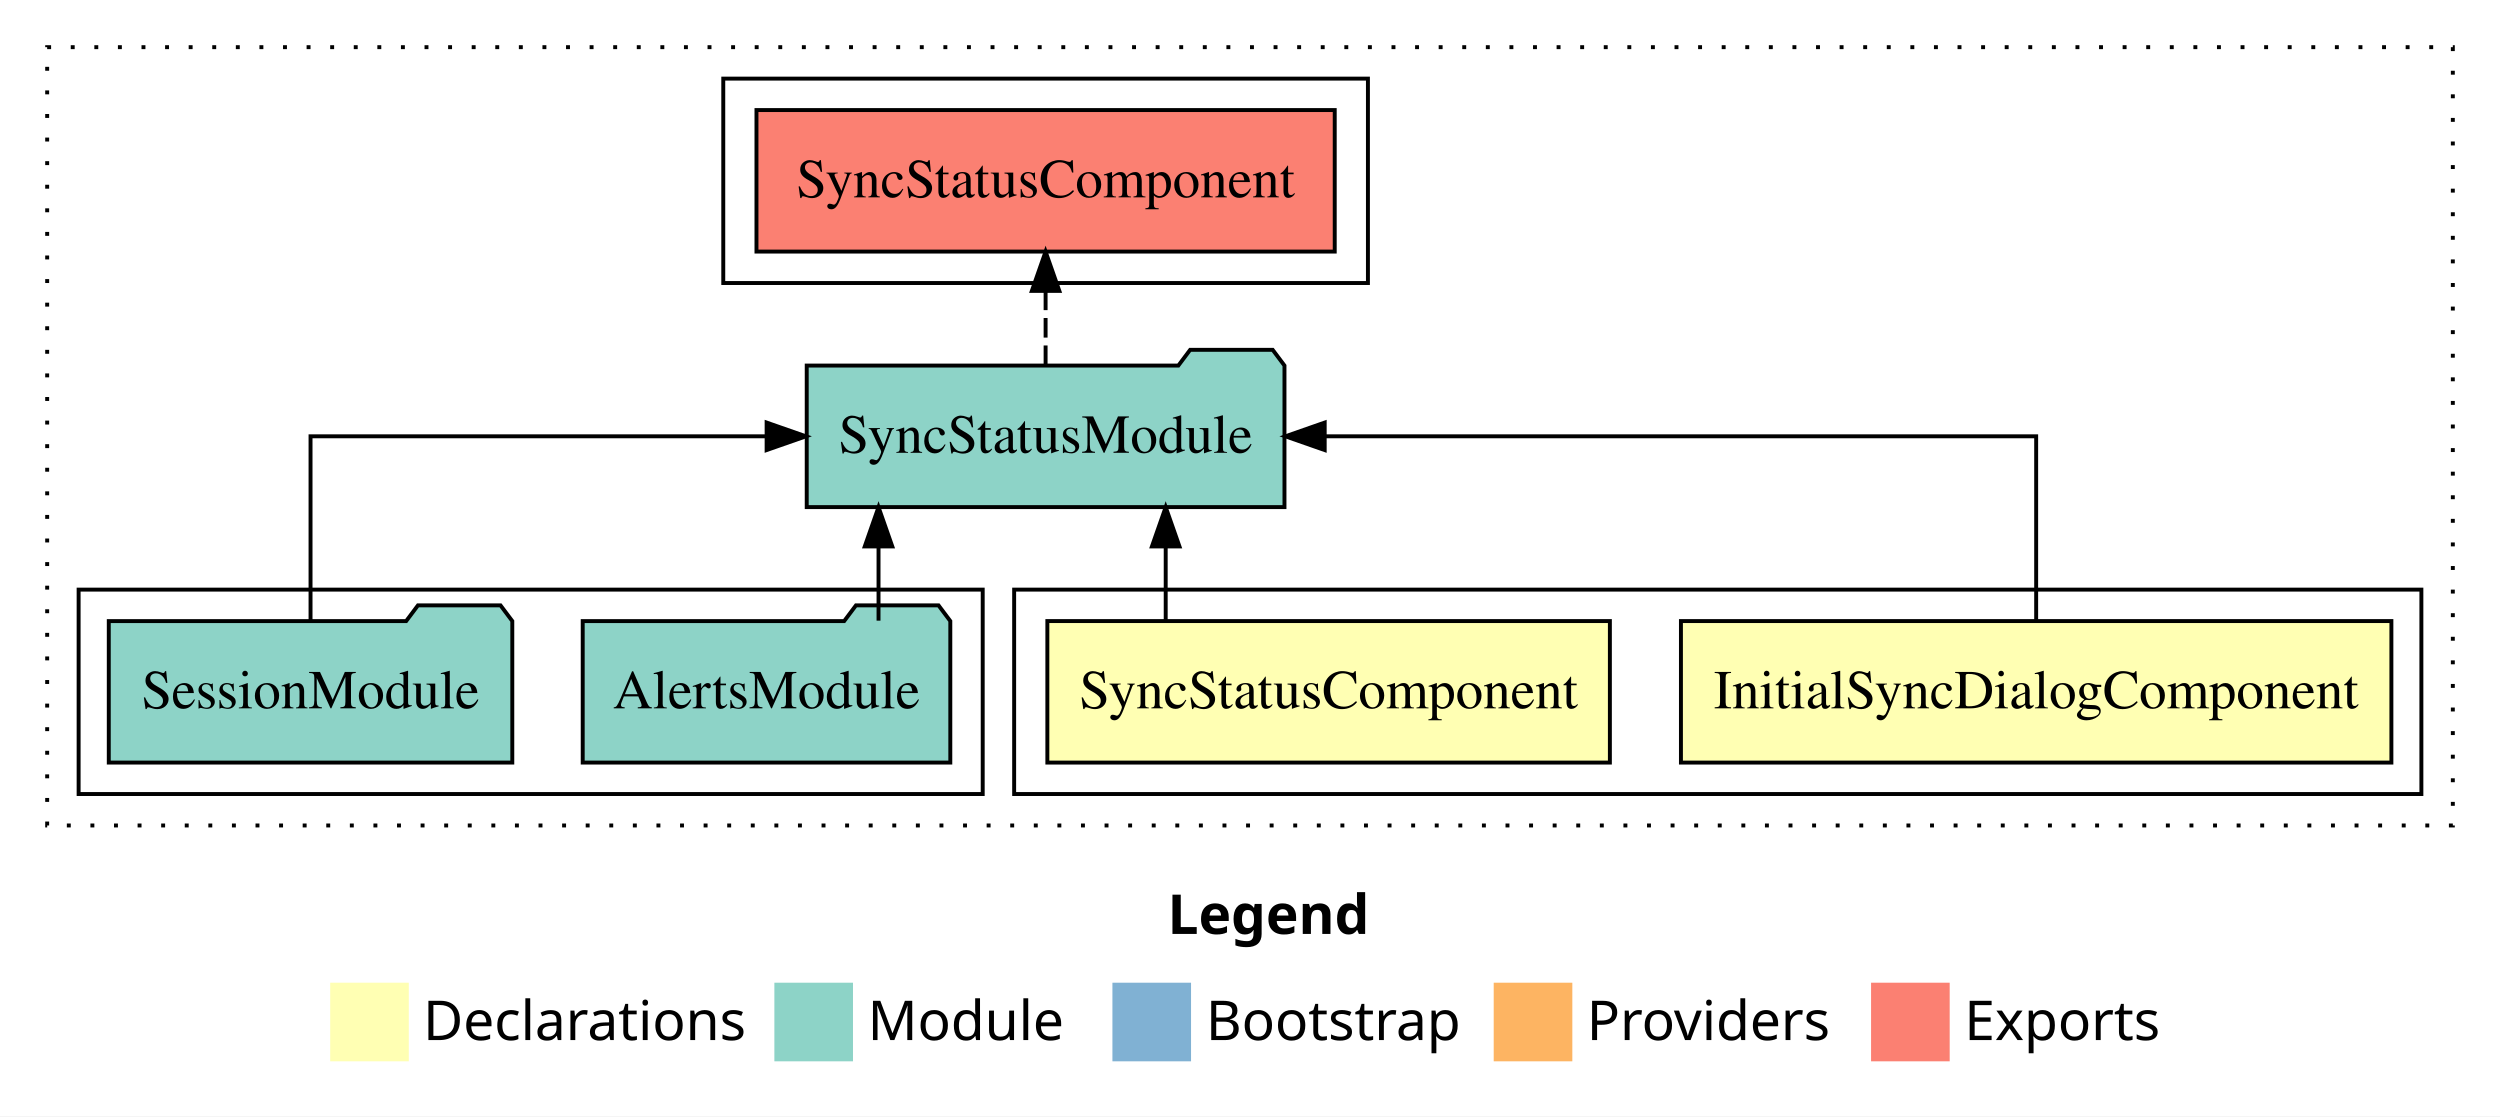
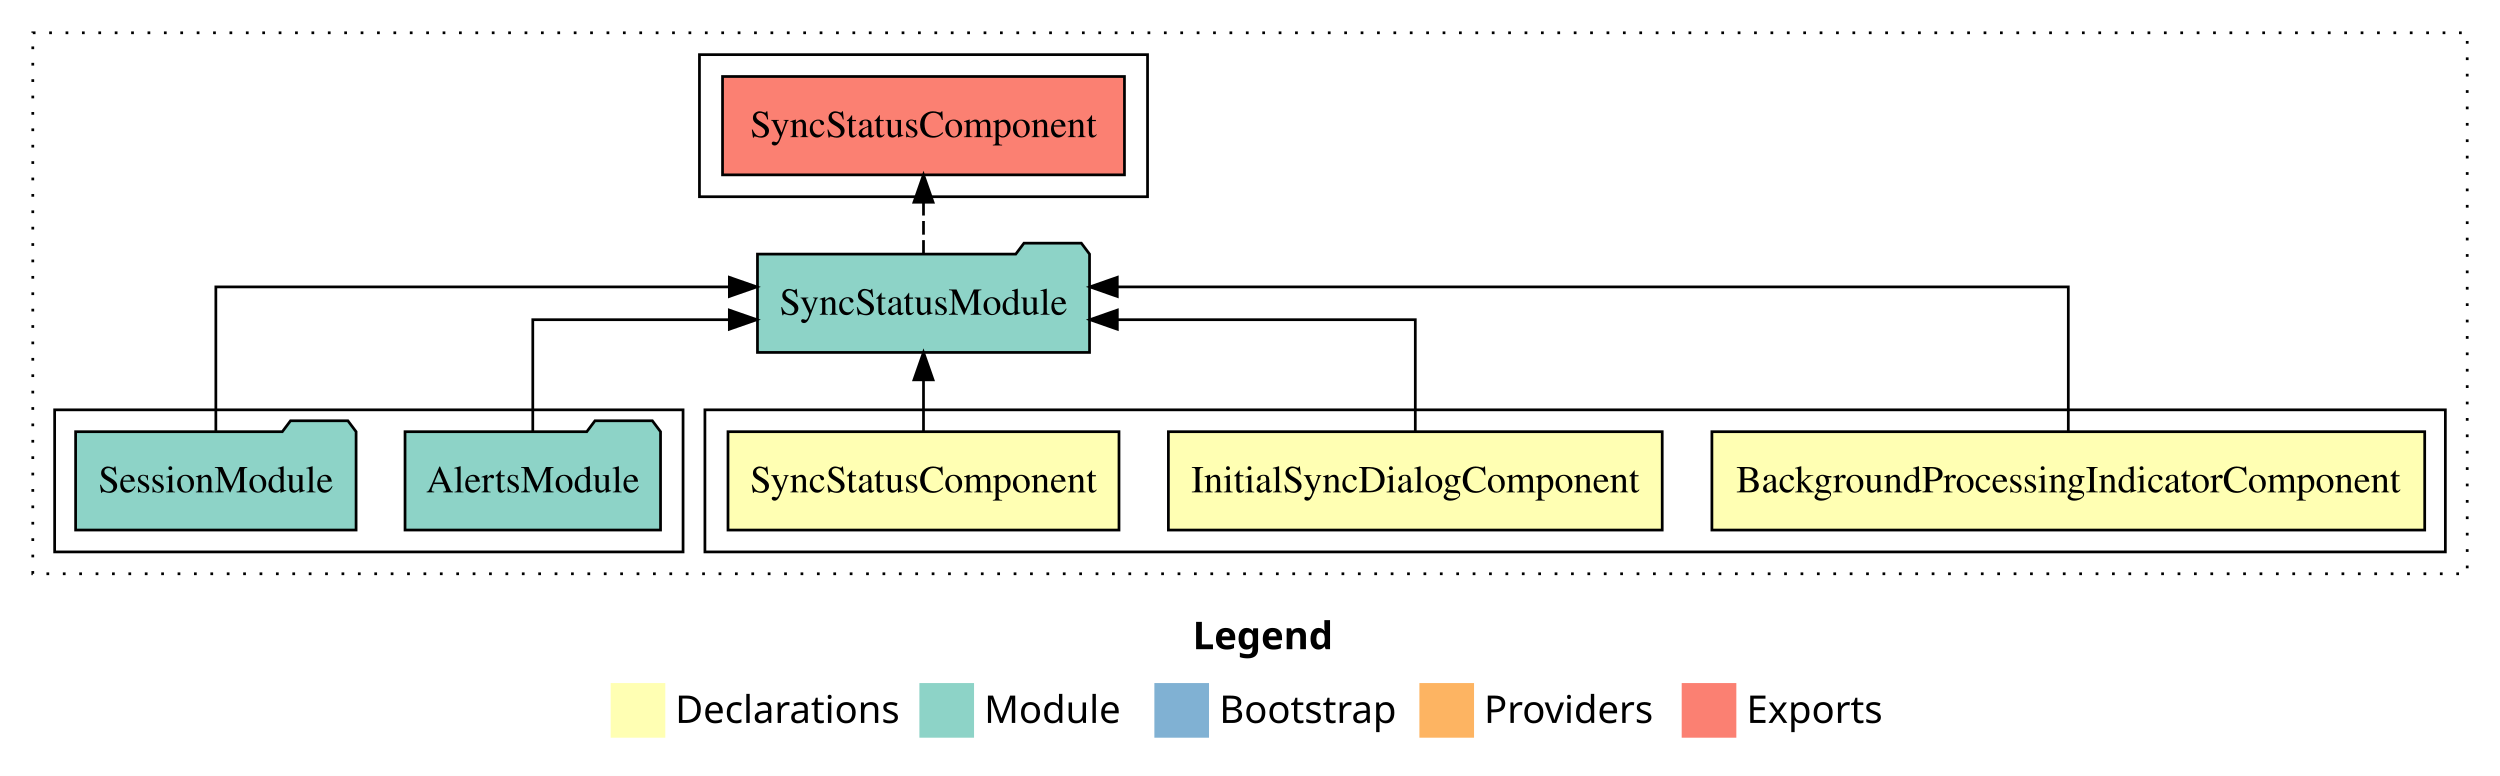
- <svg xmlns="http://www.w3.org/2000/svg" width="636pt" height="284pt" viewBox="0.00 0.00 636.00 284.00">
+ <svg xmlns="http://www.w3.org/2000/svg" width="915pt" height="284pt" viewBox="0.00 0.00 915.00 284.00">
  <g id="graph0" class="graph" transform="scale(1 1) rotate(0) translate(4 280)">
-     <polygon fill="#ffffff" stroke="transparent" points="-4,4 -4,-280 632,-280 632,4 -4,4" />
-     <text text-anchor="start" x="293.009" y="-42.4" font-family="sans-serif" font-weight="bold" font-size="14.00" fill="#000000">Legend</text>
-     <polygon fill="#ffffb3" stroke="transparent" points="80,-10 80,-30 100,-30 100,-10 80,-10" />
-     <text text-anchor="start" x="103.629" y="-15.4" font-family="sans-serif" font-size="14.00" fill="#000000">  Declarations</text>
-     <polygon fill="#8dd3c7" stroke="transparent" points="193,-10 193,-30 213,-30 213,-10 193,-10" />
-     <text text-anchor="start" x="216.725" y="-15.4" font-family="sans-serif" font-size="14.00" fill="#000000">  Module</text>
-     <polygon fill="#80b1d3" stroke="transparent" points="279,-10 279,-30 299,-30 299,-10 279,-10" />
-     <text text-anchor="start" x="302.781" y="-15.4" font-family="sans-serif" font-size="14.00" fill="#000000">  Bootstrap</text>
-     <polygon fill="#fdb462" stroke="transparent" points="376,-10 376,-30 396,-30 396,-10 376,-10" />
-     <text text-anchor="start" x="399.673" y="-15.4" font-family="sans-serif" font-size="14.00" fill="#000000">  Providers</text>
-     <polygon fill="#fb8072" stroke="transparent" points="472,-10 472,-30 492,-30 492,-10 472,-10" />
-     <text text-anchor="start" x="495.726" y="-15.4" font-family="sans-serif" font-size="14.00" fill="#000000">  Exports</text>
+     <polygon fill="#ffffff" stroke="transparent" points="-4,4 -4,-280 911,-280 911,4 -4,4" />
+     <text text-anchor="start" x="432.509" y="-42.4" font-family="sans-serif" font-weight="bold" font-size="14.00" fill="#000000">Legend</text>
+     <polygon fill="#ffffb3" stroke="transparent" points="219.5,-10 219.5,-30 239.5,-30 239.5,-10 219.5,-10" />
+     <text text-anchor="start" x="243.129" y="-15.4" font-family="sans-serif" font-size="14.00" fill="#000000">  Declarations</text>
+     <polygon fill="#8dd3c7" stroke="transparent" points="332.5,-10 332.5,-30 352.5,-30 352.5,-10 332.5,-10" />
+     <text text-anchor="start" x="356.225" y="-15.4" font-family="sans-serif" font-size="14.00" fill="#000000">  Module</text>
+     <polygon fill="#80b1d3" stroke="transparent" points="418.5,-10 418.5,-30 438.5,-30 438.5,-10 418.5,-10" />
+     <text text-anchor="start" x="442.281" y="-15.4" font-family="sans-serif" font-size="14.00" fill="#000000">  Bootstrap</text>
+     <polygon fill="#fdb462" stroke="transparent" points="515.5,-10 515.5,-30 535.5,-30 535.5,-10 515.5,-10" />
+     <text text-anchor="start" x="539.173" y="-15.4" font-family="sans-serif" font-size="14.00" fill="#000000">  Providers</text>
+     <polygon fill="#fb8072" stroke="transparent" points="611.5,-10 611.5,-30 631.5,-30 631.5,-10 611.5,-10" />
+     <text text-anchor="start" x="635.226" y="-15.4" font-family="sans-serif" font-size="14.00" fill="#000000">  Exports</text>
    <g id="clust1" class="cluster">
-       <polygon fill="none" stroke="#000000" stroke-dasharray="1,5" points="8,-70 8,-268 620,-268 620,-70 8,-70" />
+       <polygon fill="none" stroke="#000000" stroke-dasharray="1,5" points="8,-70 8,-268 899,-268 899,-70 8,-70" />
    </g>
    <g id="clust2" class="cluster">
-       <polygon fill="none" stroke="#000000" points="254,-78 254,-130 612,-130 612,-78 254,-78" />
+       <polygon fill="none" stroke="#000000" points="254,-78 254,-130 891,-130 891,-78 254,-78" />
    </g>
-     <g id="clust5" class="cluster">
+     <g id="clust6" class="cluster">
      <polygon fill="none" stroke="#000000" points="16,-78 16,-130 246,-130 246,-78 16,-78" />
    </g>
-     <g id="clust6" class="cluster">
-       <polygon fill="none" stroke="#000000" points="180,-208 180,-260 344,-260 344,-208 180,-208" />
+     <g id="clust7" class="cluster">
+       <polygon fill="none" stroke="#000000" points="252,-208 252,-260 416,-260 416,-208 252,-208" />
    </g>
    <g id="node1" class="node">
+       <polygon fill="#ffffb3" stroke="#000000" points="883.443,-122 622.557,-122 622.557,-86 883.443,-86 883.443,-122" />
+       <text text-anchor="middle" x="753" y="-99.8" font-family="Times,serif" font-size="14.00" fill="#000000">BackgroundProcessingIndicatorComponent</text>
+     </g>
+     <g id="node4" class="node">
+       <polygon fill="#8dd3c7" stroke="#000000" points="394.77,-187 391.77,-191 370.77,-191 367.77,-187 273.23,-187 273.23,-151 394.77,-151 394.77,-187" />
+       <text text-anchor="middle" x="334" y="-164.8" font-family="Times,serif" font-size="14.00" fill="#000000">SyncStatusModule</text>
+     </g>
+     <g id="edge1" class="edge">
+       <path fill="none" stroke="#000000" d="M753,-122.284C753,-143.321 753,-175 753,-175 753,-175 404.926,-175 404.926,-175" />
+       <polygon fill="#000000" stroke="#000000" points="404.926,-171.5 394.926,-175 404.926,-178.5 404.926,-171.5" />
+     </g>
+     <g id="node2" class="node">
      <polygon fill="#ffffb3" stroke="#000000" points="604.37,-122 423.63,-122 423.63,-86 604.37,-86 604.37,-122" />
      <text text-anchor="middle" x="514" y="-99.8" font-family="Times,serif" font-size="14.00" fill="#000000">InitialSyncDialogComponent</text>
    </g>
+     <g id="edge2" class="edge">
+       <path fill="none" stroke="#000000" d="M514,-122.022C514,-139.373 514,-163 514,-163 514,-163 404.94,-163 404.94,-163" />
+       <polygon fill="#000000" stroke="#000000" points="404.94,-159.5 394.94,-163 404.94,-166.5 404.94,-159.5" />
+     </g>
    <g id="node3" class="node">
-       <polygon fill="#8dd3c7" stroke="#000000" points="322.77,-187 319.77,-191 298.77,-191 295.77,-187 201.23,-187 201.23,-151 322.77,-151 322.77,-187" />
-       <text text-anchor="middle" x="262" y="-164.8" font-family="Times,serif" font-size="14.00" fill="#000000">SyncStatusModule</text>
-     </g>
-     <g id="edge1" class="edge">
-       <path fill="none" stroke="#000000" d="M514,-122.106C514,-141.339 514,-169 514,-169 514,-169 333.002,-169 333.002,-169" />
-       <polygon fill="#000000" stroke="#000000" points="333.002,-165.5 323.002,-169 333.002,-172.5 333.002,-165.5" />
-     </g>
-     <g id="node2" class="node">
      <polygon fill="#ffffb3" stroke="#000000" points="405.553,-122 262.447,-122 262.447,-86 405.553,-86 405.553,-122" />
      <text text-anchor="middle" x="334" y="-99.8" font-family="Times,serif" font-size="14.00" fill="#000000">SyncStatusComponent</text>
    </g>
-     <g id="edge2" class="edge">
-       <path fill="none" stroke="#000000" d="M292.554,-122.106C292.554,-122.106 292.554,-140.991 292.554,-140.991" />
-       <polygon fill="#000000" stroke="#000000" points="289.054,-140.991 292.554,-150.991 296.054,-140.991 289.054,-140.991" />
+     <g id="edge3" class="edge">
+       <path fill="none" stroke="#000000" d="M334,-122.106C334,-122.106 334,-140.991 334,-140.991" />
+       <polygon fill="#000000" stroke="#000000" points="330.5,-140.991 334,-150.991 337.5,-140.991 330.5,-140.991" />
    </g>
-     <g id="node6" class="node">
-       <polygon fill="#fb8072" stroke="#000000" points="335.553,-252 188.447,-252 188.447,-216 335.553,-216 335.553,-252" />
-       <text text-anchor="middle" x="262" y="-229.8" font-family="Times,serif" font-size="14.00" fill="#000000">SyncStatusComponent </text>
+     <g id="node7" class="node">
+       <polygon fill="#fb8072" stroke="#000000" points="407.553,-252 260.447,-252 260.447,-216 407.553,-216 407.553,-252" />
+       <text text-anchor="middle" x="334" y="-229.8" font-family="Times,serif" font-size="14.00" fill="#000000">SyncStatusComponent </text>
    </g>
-     <g id="edge5" class="edge">
-       <path fill="none" stroke="#000000" stroke-dasharray="5,2" d="M262,-187.106C262,-187.106 262,-205.991 262,-205.991" />
-       <polygon fill="#000000" stroke="#000000" points="258.5,-205.991 262,-215.991 265.5,-205.991 258.5,-205.991" />
+     <g id="edge6" class="edge">
+       <path fill="none" stroke="#000000" stroke-dasharray="5,2" d="M334,-187.106C334,-187.106 334,-205.991 334,-205.991" />
+       <polygon fill="#000000" stroke="#000000" points="330.5,-205.991 334,-215.991 337.5,-205.991 330.5,-205.991" />
    </g>
-     <g id="node4" class="node">
+     <g id="node5" class="node">
      <polygon fill="#8dd3c7" stroke="#000000" points="237.758,-122 234.758,-126 213.758,-126 210.758,-122 144.242,-122 144.242,-86 237.758,-86 237.758,-122" />
      <text text-anchor="middle" x="191" y="-99.8" font-family="Times,serif" font-size="14.00" fill="#000000">AlertsModule</text>
    </g>
-     <g id="edge3" class="edge">
-       <path fill="none" stroke="#000000" d="M219.497,-122.106C219.497,-122.106 219.497,-140.991 219.497,-140.991" />
-       <polygon fill="#000000" stroke="#000000" points="215.997,-140.991 219.497,-150.991 222.997,-140.991 215.997,-140.991" />
+     <g id="edge4" class="edge">
+       <path fill="none" stroke="#000000" d="M191,-122.022C191,-139.373 191,-163 191,-163 191,-163 262.94,-163 262.94,-163" />
+       <polygon fill="#000000" stroke="#000000" points="262.94,-166.5 272.94,-163 262.94,-159.5 262.94,-166.5" />
    </g>
-     <g id="node5" class="node">
+     <g id="node6" class="node">
      <polygon fill="#8dd3c7" stroke="#000000" points="126.327,-122 123.327,-126 102.327,-126 99.327,-122 23.673,-122 23.673,-86 126.327,-86 126.327,-122" />
      <text text-anchor="middle" x="75" y="-99.8" font-family="Times,serif" font-size="14.00" fill="#000000">SessionModule</text>
    </g>
-     <g id="edge4" class="edge">
-       <path fill="none" stroke="#000000" d="M75,-122.106C75,-141.339 75,-169 75,-169 75,-169 191.028,-169 191.028,-169" />
-       <polygon fill="#000000" stroke="#000000" points="191.028,-172.5 201.028,-169 191.028,-165.5 191.028,-172.5" />
+     <g id="edge5" class="edge">
+       <path fill="none" stroke="#000000" d="M75,-122.284C75,-143.321 75,-175 75,-175 75,-175 262.949,-175 262.949,-175" />
+       <polygon fill="#000000" stroke="#000000" points="262.949,-178.5 272.949,-175 262.949,-171.5 262.949,-178.5" />
    </g>
  </g>
</svg>
